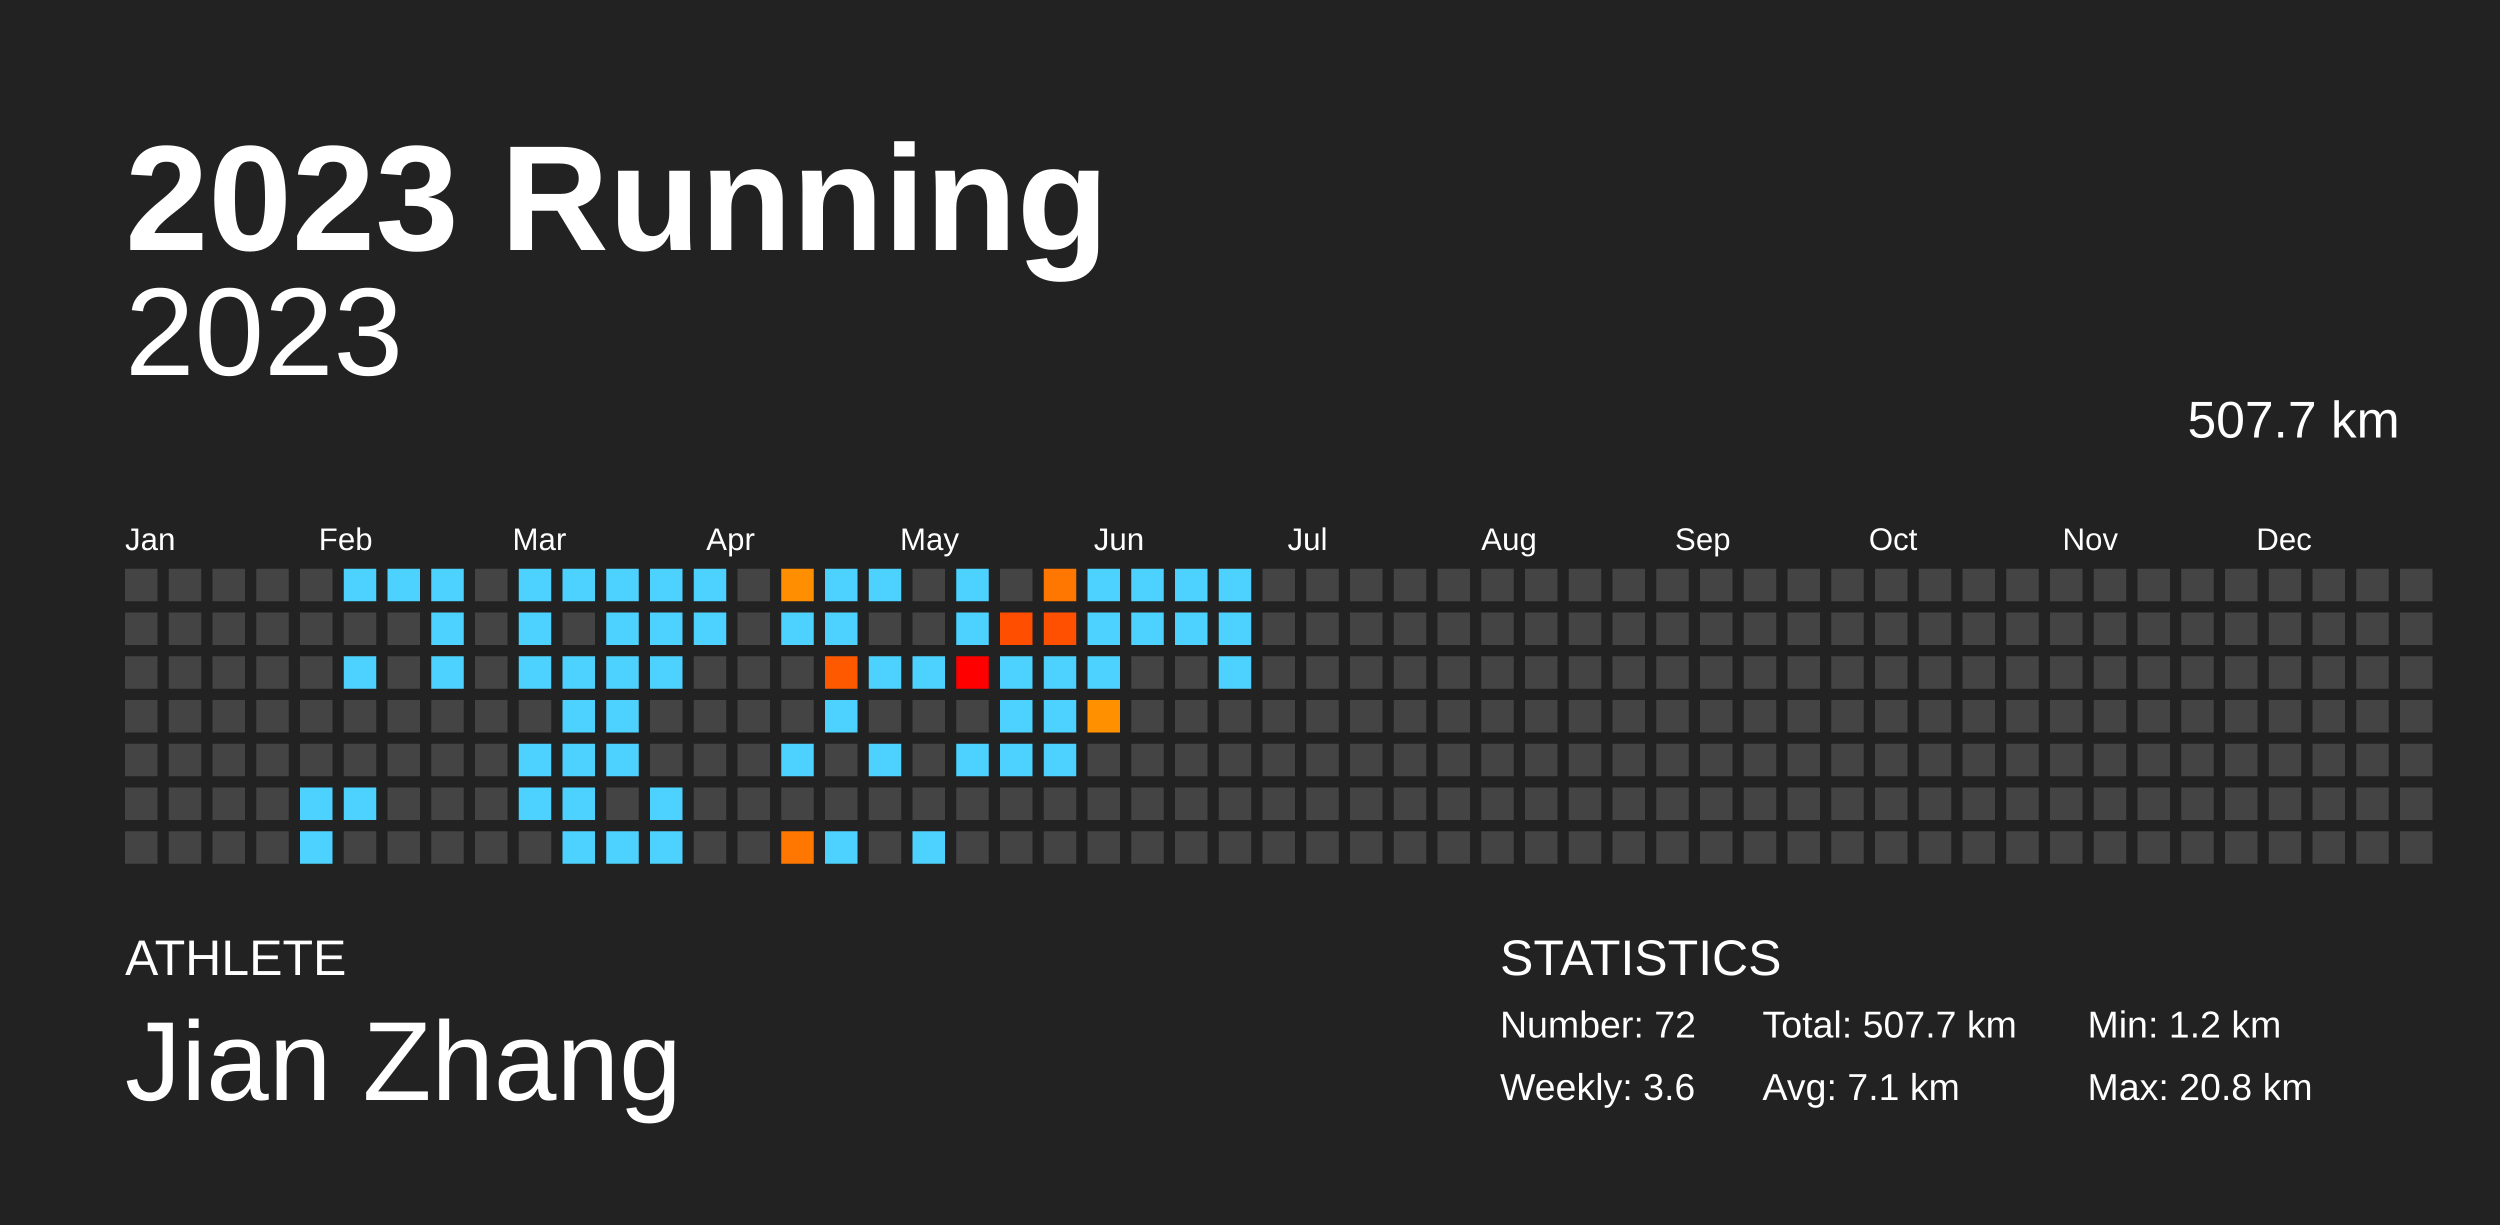
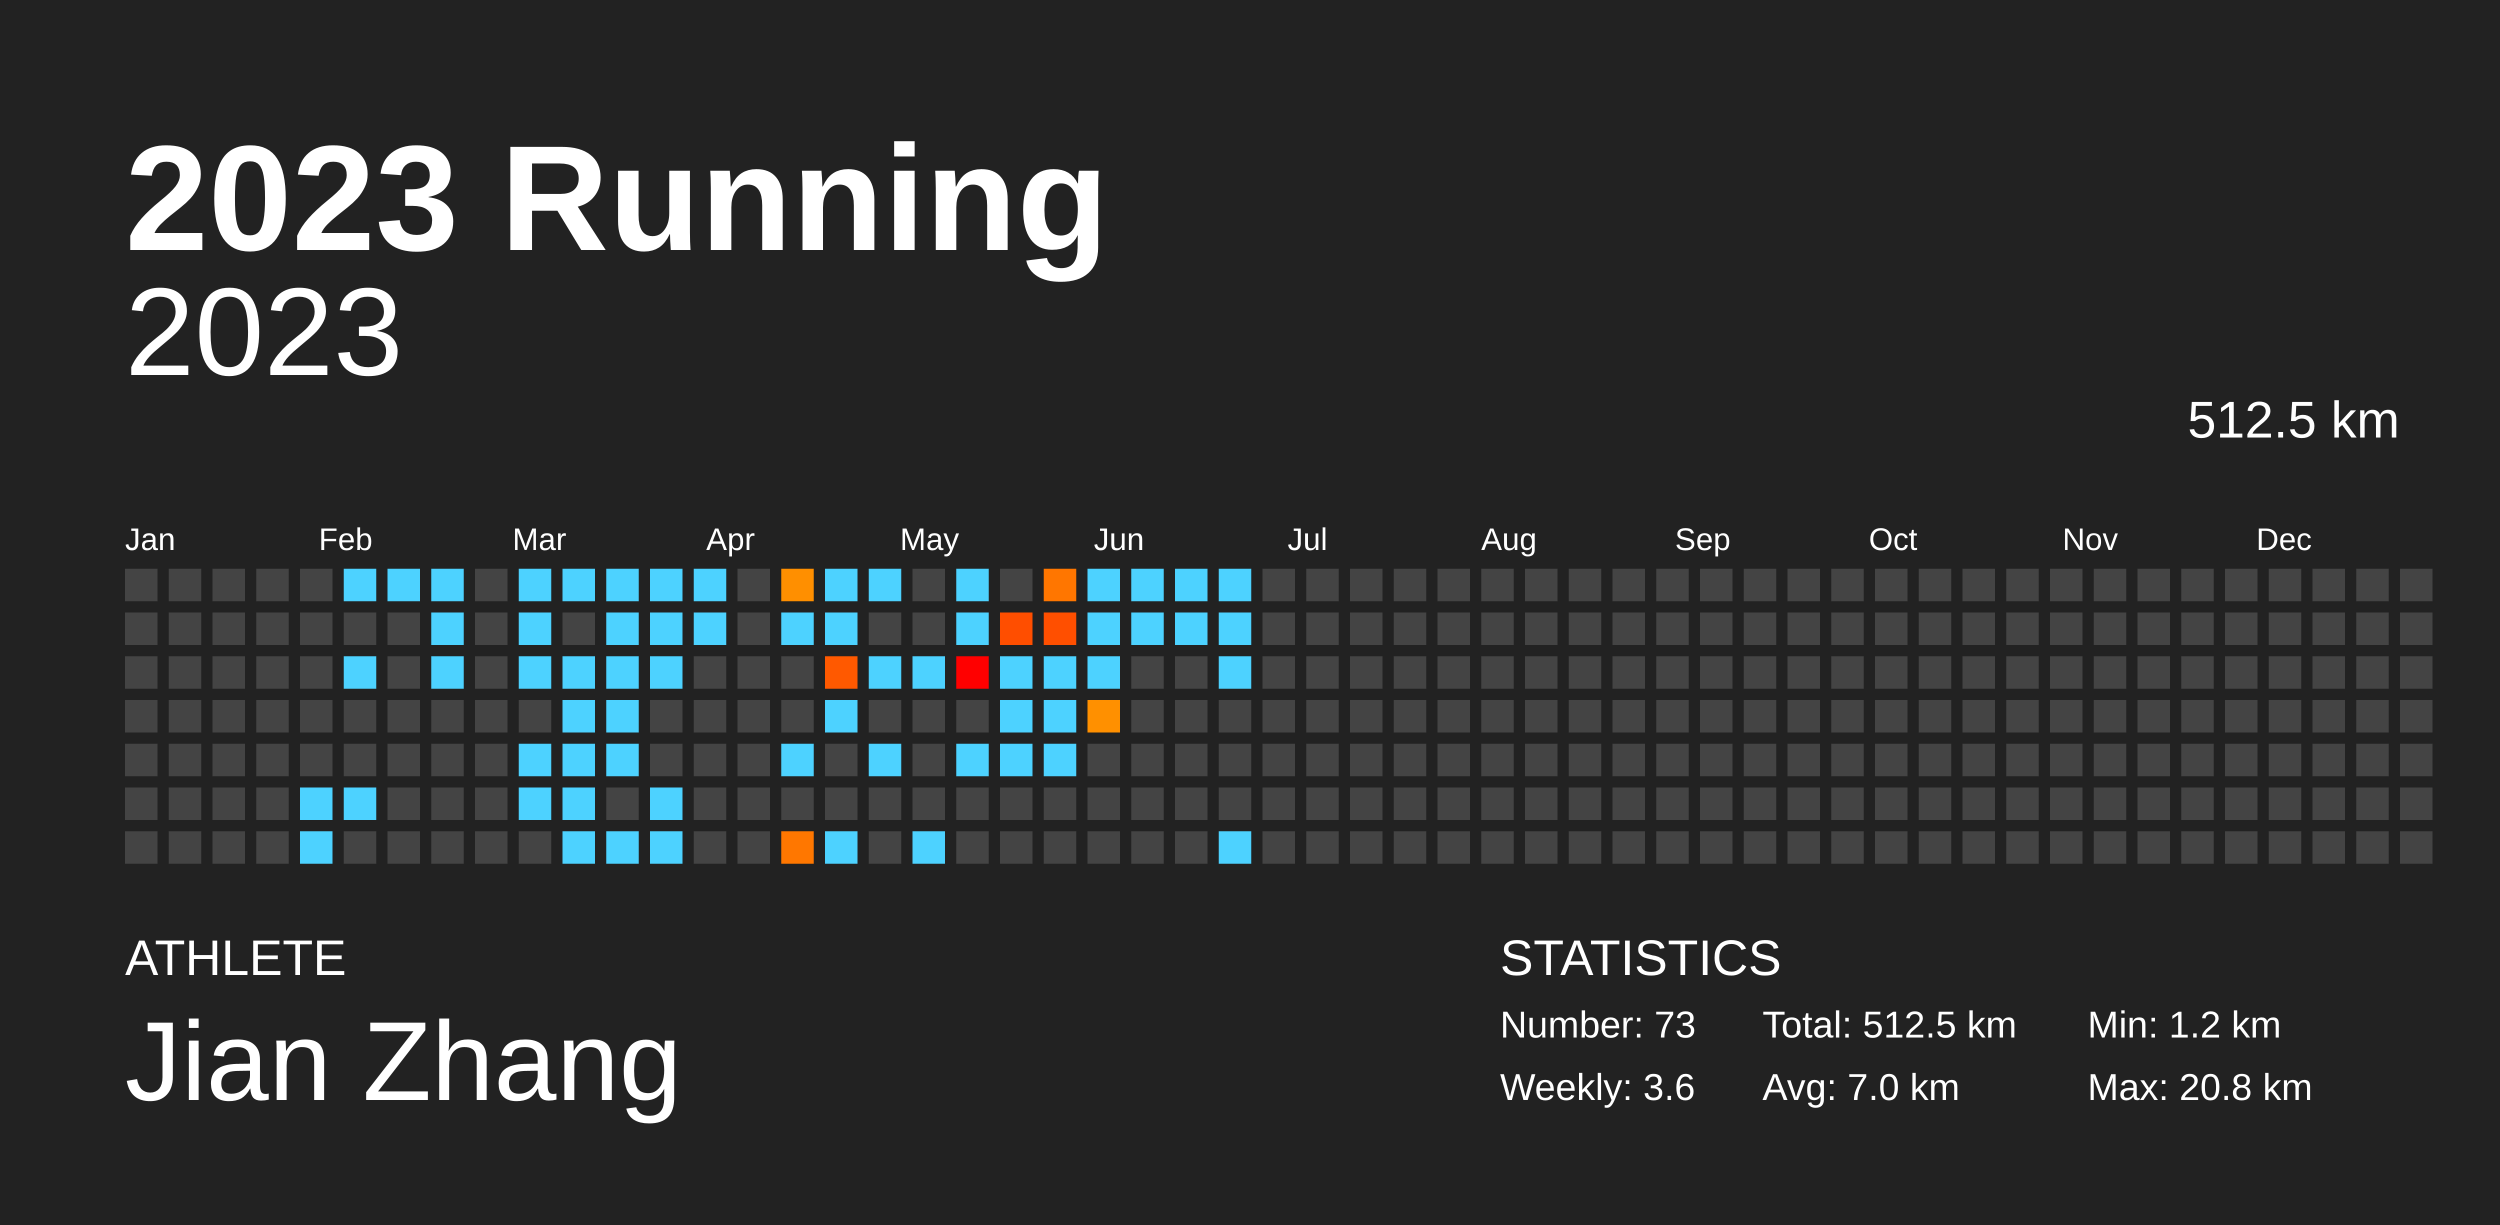
<svg xmlns="http://www.w3.org/2000/svg" baseProfile="full" height="98mm" version="1.1" viewBox="0,0,200,98" width="200mm">
  <defs />
  <rect fill="#222222" height="98" width="200" x="0" y="0" />
  <text fill="#FFFFFF" style="font-size:12px; font-family:Arial; font-weight:bold;" x="10" y="20">2023 Running</text>
  <text fill="#FFFFFF" style="font-size:4px; font-family:Arial" x="10" y="78">ATHLETE</text>
  <text fill="#FFFFFF" style="font-size:9px; font-family:Arial" x="10" y="88">Jian Zhang</text>
  <text fill="#FFFFFF" style="font-size:4px; font-family:Arial" x="120" y="78">STATISTICS</text>
-   <text fill="#FFFFFF" style="font-size:3px; font-family:Arial" x="120" y="83">Number: 72</text>
+   <text fill="#FFFFFF" style="font-size:3px; font-family:Arial" x="120" y="83">Number: 73</text>
  <text fill="#FFFFFF" style="font-size:3px; font-family:Arial" x="120" y="88">Weekly: 3.6</text>
-   <text fill="#FFFFFF" style="font-size:3px; font-family:Arial" x="141" y="83">Total: 507.7 km</text>
-   <text fill="#FFFFFF" style="font-size:3px; font-family:Arial" x="141" y="88">Avg: 7.1 km</text>
+   <text fill="#FFFFFF" style="font-size:3px; font-family:Arial" x="141" y="83">Total: 512.5 km</text>
+   <text fill="#FFFFFF" style="font-size:3px; font-family:Arial" x="141" y="88">Avg: 7.0 km</text>
  <text fill="#FFFFFF" style="font-size:3px; font-family:Arial" x="167" y="83">Min: 1.2 km</text>
  <text fill="#FFFFFF" style="font-size:3px; font-family:Arial" x="167" y="88">Max: 20.8 km</text>
  <text alignment-baseline="hanging" fill="#FFFFFF" style="font-size:10.0px; font-family:Arial;" x="10" y="30">2023</text>
-   <text alignment-baseline="hanging" fill="#FFFFFF" style="font-size:4.125px; font-family:Arial;" x="175" y="35">507.7 km</text>
+   <text alignment-baseline="hanging" fill="#FFFFFF" style="font-size:4.125px; font-family:Arial;" x="175" y="35">512.5 km</text>
  <text fill="#FFFFFF" style="font-size:2.5px; font-family:Arial" x="10.0" y="44">Jan</text>
  <text fill="#FFFFFF" style="font-size:2.5px; font-family:Arial" x="25.5" y="44">Feb</text>
  <text fill="#FFFFFF" style="font-size:2.5px; font-family:Arial" x="41.0" y="44">Mar</text>
  <text fill="#FFFFFF" style="font-size:2.5px; font-family:Arial" x="56.5" y="44">Apr</text>
  <text fill="#FFFFFF" style="font-size:2.5px; font-family:Arial" x="72.0" y="44">May</text>
  <text fill="#FFFFFF" style="font-size:2.5px; font-family:Arial" x="87.5" y="44">Jun</text>
  <text fill="#FFFFFF" style="font-size:2.5px; font-family:Arial" x="103.0" y="44">Jul</text>
  <text fill="#FFFFFF" style="font-size:2.5px; font-family:Arial" x="118.5" y="44">Aug</text>
  <text fill="#FFFFFF" style="font-size:2.5px; font-family:Arial" x="134.0" y="44">Sep</text>
  <text fill="#FFFFFF" style="font-size:2.5px; font-family:Arial" x="149.5" y="44">Oct</text>
  <text fill="#FFFFFF" style="font-size:2.5px; font-family:Arial" x="165.0" y="44">Nov</text>
  <text fill="#FFFFFF" style="font-size:2.5px; font-family:Arial" x="180.5" y="44">Dec</text>
  <rect fill="#444444" height="2.6" width="2.6" x="10.0" y="45.5" />
  <rect fill="#444444" height="2.6" width="2.6" x="10.0" y="49.0" />
  <rect fill="#444444" height="2.6" width="2.6" x="10.0" y="52.5" />
  <rect fill="#444444" height="2.6" width="2.6" x="10.0" y="56.0" />
  <rect fill="#444444" height="2.6" width="2.6" x="10.0" y="59.5" />
  <rect fill="#444444" height="2.6" width="2.6" x="10.0" y="63.0" />
  <rect fill="#444444" height="2.6" width="2.6" x="10.0" y="66.5" />
  <rect fill="#444444" height="2.6" width="2.6" x="13.5" y="45.5" />
  <rect fill="#444444" height="2.6" width="2.6" x="13.5" y="49.0" />
  <rect fill="#444444" height="2.6" width="2.6" x="13.5" y="52.5" />
  <rect fill="#444444" height="2.6" width="2.6" x="13.5" y="56.0" />
  <rect fill="#444444" height="2.6" width="2.6" x="13.5" y="59.5" />
  <rect fill="#444444" height="2.6" width="2.6" x="13.5" y="63.0" />
  <rect fill="#444444" height="2.6" width="2.6" x="13.5" y="66.5" />
  <rect fill="#444444" height="2.6" width="2.6" x="17.0" y="45.5" />
  <rect fill="#444444" height="2.6" width="2.6" x="17.0" y="49.0" />
  <rect fill="#444444" height="2.6" width="2.6" x="17.0" y="52.5" />
  <rect fill="#444444" height="2.6" width="2.6" x="17.0" y="56.0" />
  <rect fill="#444444" height="2.6" width="2.6" x="17.0" y="59.5" />
  <rect fill="#444444" height="2.6" width="2.6" x="17.0" y="63.0" />
  <rect fill="#444444" height="2.6" width="2.6" x="17.0" y="66.5" />
  <rect fill="#444444" height="2.6" width="2.6" x="20.5" y="45.5" />
  <rect fill="#444444" height="2.6" width="2.6" x="20.5" y="49.0" />
  <rect fill="#444444" height="2.6" width="2.6" x="20.5" y="52.5" />
  <rect fill="#444444" height="2.6" width="2.6" x="20.5" y="56.0" />
  <rect fill="#444444" height="2.6" width="2.6" x="20.5" y="59.5" />
  <rect fill="#444444" height="2.6" width="2.6" x="20.5" y="63.0" />
  <rect fill="#444444" height="2.6" width="2.6" x="20.5" y="66.5" />
  <rect fill="#444444" height="2.6" width="2.6" x="24.0" y="45.5" />
  <rect fill="#444444" height="2.6" width="2.6" x="24.0" y="49.0" />
  <rect fill="#444444" height="2.6" width="2.6" x="24.0" y="52.5" />
  <rect fill="#444444" height="2.6" width="2.6" x="24.0" y="56.0" />
  <rect fill="#444444" height="2.6" width="2.6" x="24.0" y="59.5" />
  <rect fill="#4dd2ff" height="2.6" width="2.6" x="24.0" y="63.0" />
  <rect fill="#4dd2ff" height="2.6" width="2.6" x="24.0" y="66.5" />
  <rect fill="#4dd2ff" height="2.6" width="2.6" x="27.5" y="45.5" />
  <rect fill="#444444" height="2.6" width="2.6" x="27.5" y="49.0" />
  <rect fill="#4dd2ff" height="2.6" width="2.6" x="27.5" y="52.5" />
  <rect fill="#444444" height="2.6" width="2.6" x="27.5" y="56.0" />
  <rect fill="#444444" height="2.6" width="2.6" x="27.5" y="59.5" />
  <rect fill="#4dd2ff" height="2.6" width="2.6" x="27.5" y="63.0" />
  <rect fill="#444444" height="2.6" width="2.6" x="27.5" y="66.5" />
  <rect fill="#4dd2ff" height="2.6" width="2.6" x="31.0" y="45.5" />
  <rect fill="#444444" height="2.6" width="2.6" x="31.0" y="49.0" />
  <rect fill="#444444" height="2.6" width="2.6" x="31.0" y="52.5" />
  <rect fill="#444444" height="2.6" width="2.6" x="31.0" y="56.0" />
  <rect fill="#444444" height="2.6" width="2.6" x="31.0" y="59.5" />
  <rect fill="#444444" height="2.6" width="2.6" x="31.0" y="63.0" />
  <rect fill="#444444" height="2.6" width="2.6" x="31.0" y="66.5" />
  <rect fill="#4dd2ff" height="2.6" width="2.6" x="34.5" y="45.5" />
  <rect fill="#4dd2ff" height="2.6" width="2.6" x="34.5" y="49.0" />
  <rect fill="#4dd2ff" height="2.6" width="2.6" x="34.5" y="52.5" />
  <rect fill="#444444" height="2.6" width="2.6" x="34.5" y="56.0" />
  <rect fill="#444444" height="2.6" width="2.6" x="34.5" y="59.5" />
  <rect fill="#444444" height="2.6" width="2.6" x="34.5" y="63.0" />
  <rect fill="#444444" height="2.6" width="2.6" x="34.5" y="66.5" />
  <rect fill="#444444" height="2.6" width="2.6" x="38.0" y="45.5" />
  <rect fill="#444444" height="2.6" width="2.6" x="38.0" y="49.0" />
  <rect fill="#444444" height="2.6" width="2.6" x="38.0" y="52.5" />
  <rect fill="#444444" height="2.6" width="2.6" x="38.0" y="56.0" />
  <rect fill="#444444" height="2.6" width="2.6" x="38.0" y="59.5" />
  <rect fill="#444444" height="2.6" width="2.6" x="38.0" y="63.0" />
  <rect fill="#444444" height="2.6" width="2.6" x="38.0" y="66.5" />
  <rect fill="#4dd2ff" height="2.6" width="2.6" x="41.5" y="45.5" />
  <rect fill="#4dd2ff" height="2.6" width="2.6" x="41.5" y="49.0" />
  <rect fill="#4dd2ff" height="2.6" width="2.6" x="41.5" y="52.5" />
  <rect fill="#444444" height="2.6" width="2.6" x="41.5" y="56.0" />
  <rect fill="#4dd2ff" height="2.6" width="2.6" x="41.5" y="59.5" />
  <rect fill="#4dd2ff" height="2.6" width="2.6" x="41.5" y="63.0" />
  <rect fill="#444444" height="2.6" width="2.6" x="41.5" y="66.5" />
  <rect fill="#4dd2ff" height="2.6" width="2.6" x="45.0" y="45.5" />
  <rect fill="#444444" height="2.6" width="2.6" x="45.0" y="49.0" />
  <rect fill="#4dd2ff" height="2.6" width="2.6" x="45.0" y="52.5" />
  <rect fill="#4dd2ff" height="2.6" width="2.6" x="45.0" y="56.0" />
  <rect fill="#4dd2ff" height="2.6" width="2.6" x="45.0" y="59.5" />
  <rect fill="#4dd2ff" height="2.6" width="2.6" x="45.0" y="63.0" />
  <rect fill="#4dd2ff" height="2.6" width="2.6" x="45.0" y="66.5" />
  <rect fill="#4dd2ff" height="2.6" width="2.6" x="48.5" y="45.5" />
  <rect fill="#4dd2ff" height="2.6" width="2.6" x="48.5" y="49.0" />
  <rect fill="#4dd2ff" height="2.6" width="2.6" x="48.5" y="52.5" />
  <rect fill="#4dd2ff" height="2.6" width="2.6" x="48.5" y="56.0" />
  <rect fill="#4dd2ff" height="2.6" width="2.6" x="48.5" y="59.5" />
  <rect fill="#444444" height="2.6" width="2.6" x="48.5" y="63.0" />
  <rect fill="#4dd2ff" height="2.6" width="2.6" x="48.5" y="66.5" />
  <rect fill="#4dd2ff" height="2.6" width="2.6" x="52.0" y="45.5" />
  <rect fill="#4dd2ff" height="2.6" width="2.6" x="52.0" y="49.0" />
  <rect fill="#4dd2ff" height="2.6" width="2.6" x="52.0" y="52.5" />
  <rect fill="#444444" height="2.6" width="2.6" x="52.0" y="56.0" />
  <rect fill="#444444" height="2.6" width="2.6" x="52.0" y="59.5" />
  <rect fill="#4dd2ff" height="2.6" width="2.6" x="52.0" y="63.0" />
  <rect fill="#4dd2ff" height="2.6" width="2.6" x="52.0" y="66.5" />
  <rect fill="#4dd2ff" height="2.6" width="2.6" x="55.5" y="45.5" />
  <rect fill="#4dd2ff" height="2.6" width="2.6" x="55.5" y="49.0" />
  <rect fill="#444444" height="2.6" width="2.6" x="55.5" y="52.5" />
  <rect fill="#444444" height="2.6" width="2.6" x="55.5" y="56.0" />
  <rect fill="#444444" height="2.6" width="2.6" x="55.5" y="59.5" />
  <rect fill="#444444" height="2.6" width="2.6" x="55.5" y="63.0" />
  <rect fill="#444444" height="2.6" width="2.6" x="55.5" y="66.5" />
  <rect fill="#444444" height="2.6" width="2.6" x="59.0" y="45.5" />
  <rect fill="#444444" height="2.6" width="2.6" x="59.0" y="49.0" />
  <rect fill="#444444" height="2.6" width="2.6" x="59.0" y="52.5" />
  <rect fill="#444444" height="2.6" width="2.6" x="59.0" y="56.0" />
  <rect fill="#444444" height="2.6" width="2.6" x="59.0" y="59.5" />
  <rect fill="#444444" height="2.6" width="2.6" x="59.0" y="63.0" />
  <rect fill="#444444" height="2.6" width="2.6" x="59.0" y="66.5" />
  <rect fill="#ff8f00" height="2.6" width="2.6" x="62.5" y="45.5" />
  <rect fill="#4dd2ff" height="2.6" width="2.6" x="62.5" y="49.0" />
  <rect fill="#444444" height="2.6" width="2.6" x="62.5" y="52.5" />
  <rect fill="#444444" height="2.6" width="2.6" x="62.5" y="56.0" />
  <rect fill="#4dd2ff" height="2.6" width="2.6" x="62.5" y="59.5" />
  <rect fill="#444444" height="2.6" width="2.6" x="62.5" y="63.0" />
  <rect fill="#ff7700" height="2.6" width="2.6" x="62.5" y="66.5" />
  <rect fill="#4dd2ff" height="2.6" width="2.6" x="66.0" y="45.5" />
  <rect fill="#4dd2ff" height="2.6" width="2.6" x="66.0" y="49.0" />
  <rect fill="#ff5900" height="2.6" width="2.6" x="66.0" y="52.5" />
  <rect fill="#4dd2ff" height="2.6" width="2.6" x="66.0" y="56.0" />
  <rect fill="#444444" height="2.6" width="2.6" x="66.0" y="59.5" />
  <rect fill="#444444" height="2.6" width="2.6" x="66.0" y="63.0" />
  <rect fill="#4dd2ff" height="2.6" width="2.6" x="66.0" y="66.5" />
  <rect fill="#4dd2ff" height="2.6" width="2.6" x="69.5" y="45.5" />
  <rect fill="#444444" height="2.6" width="2.6" x="69.5" y="49.0" />
  <rect fill="#4dd2ff" height="2.6" width="2.6" x="69.5" y="52.5" />
  <rect fill="#444444" height="2.6" width="2.6" x="69.5" y="56.0" />
  <rect fill="#4dd2ff" height="2.6" width="2.6" x="69.5" y="59.5" />
  <rect fill="#444444" height="2.6" width="2.6" x="69.5" y="63.0" />
  <rect fill="#444444" height="2.6" width="2.6" x="69.5" y="66.5" />
  <rect fill="#444444" height="2.6" width="2.6" x="73.0" y="45.5" />
  <rect fill="#444444" height="2.6" width="2.6" x="73.0" y="49.0" />
  <rect fill="#4dd2ff" height="2.6" width="2.6" x="73.0" y="52.5" />
  <rect fill="#444444" height="2.6" width="2.6" x="73.0" y="56.0" />
  <rect fill="#444444" height="2.6" width="2.6" x="73.0" y="59.5" />
  <rect fill="#444444" height="2.6" width="2.6" x="73.0" y="63.0" />
  <rect fill="#4dd2ff" height="2.6" width="2.6" x="73.0" y="66.5" />
  <rect fill="#4dd2ff" height="2.6" width="2.6" x="76.5" y="45.5" />
  <rect fill="#4dd2ff" height="2.6" width="2.6" x="76.5" y="49.0" />
  <rect fill="red" height="2.6" width="2.6" x="76.5" y="52.5" />
  <rect fill="#444444" height="2.6" width="2.6" x="76.5" y="56.0" />
  <rect fill="#4dd2ff" height="2.6" width="2.6" x="76.5" y="59.5" />
  <rect fill="#444444" height="2.6" width="2.6" x="76.5" y="63.0" />
  <rect fill="#444444" height="2.6" width="2.6" x="76.5" y="66.5" />
  <rect fill="#444444" height="2.6" width="2.6" x="80.0" y="45.5" />
  <rect fill="#ff4e00" height="2.6" width="2.6" x="80.0" y="49.0" />
  <rect fill="#4dd2ff" height="2.6" width="2.6" x="80.0" y="52.5" />
  <rect fill="#4dd2ff" height="2.6" width="2.6" x="80.0" y="56.0" />
  <rect fill="#4dd2ff" height="2.6" width="2.6" x="80.0" y="59.5" />
  <rect fill="#444444" height="2.6" width="2.6" x="80.0" y="63.0" />
  <rect fill="#444444" height="2.6" width="2.6" x="80.0" y="66.5" />
  <rect fill="#ff7600" height="2.6" width="2.6" x="83.5" y="45.5" />
  <rect fill="#ff4f00" height="2.6" width="2.6" x="83.5" y="49.0" />
  <rect fill="#4dd2ff" height="2.6" width="2.6" x="83.5" y="52.5" />
  <rect fill="#4dd2ff" height="2.6" width="2.6" x="83.5" y="56.0" />
  <rect fill="#4dd2ff" height="2.6" width="2.6" x="83.5" y="59.5" />
  <rect fill="#444444" height="2.6" width="2.6" x="83.5" y="63.0" />
  <rect fill="#444444" height="2.6" width="2.6" x="83.5" y="66.5" />
  <rect fill="#4dd2ff" height="2.6" width="2.6" x="87.0" y="45.5" />
  <rect fill="#4dd2ff" height="2.6" width="2.6" x="87.0" y="49.0" />
  <rect fill="#4dd2ff" height="2.6" width="2.6" x="87.0" y="52.5" />
  <rect fill="#ff9000" height="2.6" width="2.6" x="87.0" y="56.0" />
  <rect fill="#444444" height="2.6" width="2.6" x="87.0" y="59.5" />
  <rect fill="#444444" height="2.6" width="2.6" x="87.0" y="63.0" />
  <rect fill="#444444" height="2.6" width="2.6" x="87.0" y="66.5" />
  <rect fill="#4dd2ff" height="2.6" width="2.6" x="90.5" y="45.5" />
  <rect fill="#4dd2ff" height="2.6" width="2.6" x="90.5" y="49.0" />
  <rect fill="#444444" height="2.6" width="2.6" x="90.5" y="52.5" />
  <rect fill="#444444" height="2.6" width="2.6" x="90.5" y="56.0" />
  <rect fill="#444444" height="2.6" width="2.6" x="90.5" y="59.5" />
  <rect fill="#444444" height="2.6" width="2.6" x="90.5" y="63.0" />
  <rect fill="#444444" height="2.6" width="2.6" x="90.5" y="66.5" />
  <rect fill="#4dd2ff" height="2.6" width="2.6" x="94.0" y="45.5" />
  <rect fill="#4dd2ff" height="2.6" width="2.6" x="94.0" y="49.0" />
  <rect fill="#444444" height="2.6" width="2.6" x="94.0" y="52.5" />
  <rect fill="#444444" height="2.6" width="2.6" x="94.0" y="56.0" />
  <rect fill="#444444" height="2.6" width="2.6" x="94.0" y="59.5" />
  <rect fill="#444444" height="2.6" width="2.6" x="94.0" y="63.0" />
  <rect fill="#444444" height="2.6" width="2.6" x="94.0" y="66.5" />
  <rect fill="#4dd2ff" height="2.6" width="2.6" x="97.5" y="45.5" />
  <rect fill="#4dd2ff" height="2.6" width="2.6" x="97.5" y="49.0" />
  <rect fill="#4dd2ff" height="2.6" width="2.6" x="97.5" y="52.5" />
  <rect fill="#444444" height="2.6" width="2.6" x="97.5" y="56.0" />
  <rect fill="#444444" height="2.6" width="2.6" x="97.5" y="59.5" />
  <rect fill="#444444" height="2.6" width="2.6" x="97.5" y="63.0" />
-   <rect fill="#444444" height="2.6" width="2.6" x="97.5" y="66.5" />
+   <rect fill="#4dd2ff" height="2.6" width="2.6" x="97.5" y="66.5" />
  <rect fill="#444444" height="2.6" width="2.6" x="101.0" y="45.5" />
  <rect fill="#444444" height="2.6" width="2.6" x="101.0" y="49.0" />
  <rect fill="#444444" height="2.6" width="2.6" x="101.0" y="52.5" />
  <rect fill="#444444" height="2.6" width="2.6" x="101.0" y="56.0" />
  <rect fill="#444444" height="2.6" width="2.6" x="101.0" y="59.5" />
  <rect fill="#444444" height="2.6" width="2.6" x="101.0" y="63.0" />
  <rect fill="#444444" height="2.6" width="2.6" x="101.0" y="66.5" />
  <rect fill="#444444" height="2.6" width="2.6" x="104.5" y="45.5" />
  <rect fill="#444444" height="2.6" width="2.6" x="104.5" y="49.0" />
  <rect fill="#444444" height="2.6" width="2.6" x="104.5" y="52.5" />
  <rect fill="#444444" height="2.6" width="2.6" x="104.5" y="56.0" />
  <rect fill="#444444" height="2.6" width="2.6" x="104.5" y="59.5" />
  <rect fill="#444444" height="2.6" width="2.6" x="104.5" y="63.0" />
  <rect fill="#444444" height="2.6" width="2.6" x="104.5" y="66.5" />
  <rect fill="#444444" height="2.6" width="2.6" x="108.0" y="45.5" />
  <rect fill="#444444" height="2.6" width="2.6" x="108.0" y="49.0" />
  <rect fill="#444444" height="2.6" width="2.6" x="108.0" y="52.5" />
  <rect fill="#444444" height="2.6" width="2.6" x="108.0" y="56.0" />
  <rect fill="#444444" height="2.6" width="2.6" x="108.0" y="59.5" />
  <rect fill="#444444" height="2.6" width="2.6" x="108.0" y="63.0" />
  <rect fill="#444444" height="2.6" width="2.6" x="108.0" y="66.5" />
  <rect fill="#444444" height="2.6" width="2.6" x="111.5" y="45.5" />
  <rect fill="#444444" height="2.6" width="2.6" x="111.5" y="49.0" />
  <rect fill="#444444" height="2.6" width="2.6" x="111.5" y="52.5" />
  <rect fill="#444444" height="2.6" width="2.6" x="111.5" y="56.0" />
  <rect fill="#444444" height="2.6" width="2.6" x="111.5" y="59.5" />
  <rect fill="#444444" height="2.6" width="2.6" x="111.5" y="63.0" />
  <rect fill="#444444" height="2.6" width="2.6" x="111.5" y="66.5" />
  <rect fill="#444444" height="2.6" width="2.6" x="115.0" y="45.5" />
  <rect fill="#444444" height="2.6" width="2.6" x="115.0" y="49.0" />
  <rect fill="#444444" height="2.6" width="2.6" x="115.0" y="52.5" />
  <rect fill="#444444" height="2.6" width="2.6" x="115.0" y="56.0" />
  <rect fill="#444444" height="2.6" width="2.6" x="115.0" y="59.5" />
  <rect fill="#444444" height="2.6" width="2.6" x="115.0" y="63.0" />
  <rect fill="#444444" height="2.6" width="2.6" x="115.0" y="66.5" />
  <rect fill="#444444" height="2.6" width="2.6" x="118.5" y="45.5" />
  <rect fill="#444444" height="2.6" width="2.6" x="118.5" y="49.0" />
  <rect fill="#444444" height="2.6" width="2.6" x="118.5" y="52.5" />
  <rect fill="#444444" height="2.6" width="2.6" x="118.5" y="56.0" />
  <rect fill="#444444" height="2.6" width="2.6" x="118.5" y="59.5" />
  <rect fill="#444444" height="2.6" width="2.6" x="118.5" y="63.0" />
  <rect fill="#444444" height="2.6" width="2.6" x="118.5" y="66.5" />
  <rect fill="#444444" height="2.6" width="2.6" x="122.0" y="45.5" />
  <rect fill="#444444" height="2.6" width="2.6" x="122.0" y="49.0" />
  <rect fill="#444444" height="2.6" width="2.6" x="122.0" y="52.5" />
  <rect fill="#444444" height="2.6" width="2.6" x="122.0" y="56.0" />
  <rect fill="#444444" height="2.6" width="2.6" x="122.0" y="59.5" />
  <rect fill="#444444" height="2.6" width="2.6" x="122.0" y="63.0" />
  <rect fill="#444444" height="2.6" width="2.6" x="122.0" y="66.5" />
  <rect fill="#444444" height="2.6" width="2.6" x="125.5" y="45.5" />
  <rect fill="#444444" height="2.6" width="2.6" x="125.5" y="49.0" />
  <rect fill="#444444" height="2.6" width="2.6" x="125.5" y="52.5" />
  <rect fill="#444444" height="2.6" width="2.6" x="125.5" y="56.0" />
  <rect fill="#444444" height="2.6" width="2.6" x="125.5" y="59.5" />
  <rect fill="#444444" height="2.6" width="2.6" x="125.5" y="63.0" />
  <rect fill="#444444" height="2.6" width="2.6" x="125.5" y="66.5" />
  <rect fill="#444444" height="2.6" width="2.6" x="129.0" y="45.5" />
  <rect fill="#444444" height="2.6" width="2.6" x="129.0" y="49.0" />
  <rect fill="#444444" height="2.6" width="2.6" x="129.0" y="52.5" />
  <rect fill="#444444" height="2.6" width="2.6" x="129.0" y="56.0" />
  <rect fill="#444444" height="2.6" width="2.6" x="129.0" y="59.5" />
  <rect fill="#444444" height="2.6" width="2.6" x="129.0" y="63.0" />
  <rect fill="#444444" height="2.6" width="2.6" x="129.0" y="66.5" />
  <rect fill="#444444" height="2.6" width="2.6" x="132.5" y="45.5" />
  <rect fill="#444444" height="2.6" width="2.6" x="132.5" y="49.0" />
  <rect fill="#444444" height="2.6" width="2.6" x="132.5" y="52.5" />
  <rect fill="#444444" height="2.6" width="2.6" x="132.5" y="56.0" />
  <rect fill="#444444" height="2.6" width="2.6" x="132.5" y="59.5" />
  <rect fill="#444444" height="2.6" width="2.6" x="132.5" y="63.0" />
  <rect fill="#444444" height="2.6" width="2.6" x="132.5" y="66.5" />
  <rect fill="#444444" height="2.6" width="2.6" x="136.0" y="45.5" />
  <rect fill="#444444" height="2.6" width="2.6" x="136.0" y="49.0" />
  <rect fill="#444444" height="2.6" width="2.6" x="136.0" y="52.5" />
  <rect fill="#444444" height="2.6" width="2.6" x="136.0" y="56.0" />
  <rect fill="#444444" height="2.6" width="2.6" x="136.0" y="59.5" />
  <rect fill="#444444" height="2.6" width="2.6" x="136.0" y="63.0" />
  <rect fill="#444444" height="2.6" width="2.6" x="136.0" y="66.5" />
  <rect fill="#444444" height="2.6" width="2.6" x="139.5" y="45.5" />
  <rect fill="#444444" height="2.6" width="2.6" x="139.5" y="49.0" />
  <rect fill="#444444" height="2.6" width="2.6" x="139.5" y="52.5" />
  <rect fill="#444444" height="2.6" width="2.6" x="139.5" y="56.0" />
  <rect fill="#444444" height="2.6" width="2.6" x="139.5" y="59.5" />
  <rect fill="#444444" height="2.6" width="2.6" x="139.5" y="63.0" />
  <rect fill="#444444" height="2.6" width="2.6" x="139.5" y="66.5" />
  <rect fill="#444444" height="2.6" width="2.6" x="143.0" y="45.5" />
  <rect fill="#444444" height="2.6" width="2.6" x="143.0" y="49.0" />
  <rect fill="#444444" height="2.6" width="2.6" x="143.0" y="52.5" />
  <rect fill="#444444" height="2.6" width="2.6" x="143.0" y="56.0" />
  <rect fill="#444444" height="2.6" width="2.6" x="143.0" y="59.5" />
  <rect fill="#444444" height="2.6" width="2.6" x="143.0" y="63.0" />
  <rect fill="#444444" height="2.6" width="2.6" x="143.0" y="66.5" />
  <rect fill="#444444" height="2.6" width="2.6" x="146.5" y="45.5" />
  <rect fill="#444444" height="2.6" width="2.6" x="146.5" y="49.0" />
  <rect fill="#444444" height="2.6" width="2.6" x="146.5" y="52.5" />
  <rect fill="#444444" height="2.6" width="2.6" x="146.5" y="56.0" />
  <rect fill="#444444" height="2.6" width="2.6" x="146.5" y="59.5" />
  <rect fill="#444444" height="2.6" width="2.6" x="146.5" y="63.0" />
  <rect fill="#444444" height="2.6" width="2.6" x="146.5" y="66.5" />
  <rect fill="#444444" height="2.6" width="2.6" x="150.0" y="45.5" />
  <rect fill="#444444" height="2.6" width="2.6" x="150.0" y="49.0" />
  <rect fill="#444444" height="2.6" width="2.6" x="150.0" y="52.5" />
  <rect fill="#444444" height="2.6" width="2.6" x="150.0" y="56.0" />
  <rect fill="#444444" height="2.6" width="2.6" x="150.0" y="59.5" />
  <rect fill="#444444" height="2.6" width="2.6" x="150.0" y="63.0" />
  <rect fill="#444444" height="2.6" width="2.6" x="150.0" y="66.5" />
  <rect fill="#444444" height="2.6" width="2.6" x="153.5" y="45.5" />
  <rect fill="#444444" height="2.6" width="2.6" x="153.5" y="49.0" />
  <rect fill="#444444" height="2.6" width="2.6" x="153.5" y="52.5" />
  <rect fill="#444444" height="2.6" width="2.6" x="153.5" y="56.0" />
  <rect fill="#444444" height="2.6" width="2.6" x="153.5" y="59.5" />
  <rect fill="#444444" height="2.6" width="2.6" x="153.5" y="63.0" />
  <rect fill="#444444" height="2.6" width="2.6" x="153.5" y="66.5" />
  <rect fill="#444444" height="2.6" width="2.6" x="157.0" y="45.5" />
  <rect fill="#444444" height="2.6" width="2.6" x="157.0" y="49.0" />
  <rect fill="#444444" height="2.6" width="2.6" x="157.0" y="52.5" />
  <rect fill="#444444" height="2.6" width="2.6" x="157.0" y="56.0" />
  <rect fill="#444444" height="2.6" width="2.6" x="157.0" y="59.5" />
  <rect fill="#444444" height="2.6" width="2.6" x="157.0" y="63.0" />
  <rect fill="#444444" height="2.6" width="2.6" x="157.0" y="66.5" />
  <rect fill="#444444" height="2.6" width="2.6" x="160.5" y="45.5" />
  <rect fill="#444444" height="2.6" width="2.6" x="160.5" y="49.0" />
  <rect fill="#444444" height="2.6" width="2.6" x="160.5" y="52.5" />
  <rect fill="#444444" height="2.6" width="2.6" x="160.5" y="56.0" />
  <rect fill="#444444" height="2.6" width="2.6" x="160.5" y="59.5" />
  <rect fill="#444444" height="2.6" width="2.6" x="160.5" y="63.0" />
  <rect fill="#444444" height="2.6" width="2.6" x="160.5" y="66.5" />
  <rect fill="#444444" height="2.6" width="2.6" x="164.0" y="45.5" />
  <rect fill="#444444" height="2.6" width="2.6" x="164.0" y="49.0" />
  <rect fill="#444444" height="2.6" width="2.6" x="164.0" y="52.5" />
  <rect fill="#444444" height="2.6" width="2.6" x="164.0" y="56.0" />
  <rect fill="#444444" height="2.6" width="2.6" x="164.0" y="59.5" />
  <rect fill="#444444" height="2.6" width="2.6" x="164.0" y="63.0" />
  <rect fill="#444444" height="2.6" width="2.6" x="164.0" y="66.5" />
  <rect fill="#444444" height="2.6" width="2.6" x="167.5" y="45.5" />
  <rect fill="#444444" height="2.6" width="2.6" x="167.5" y="49.0" />
  <rect fill="#444444" height="2.6" width="2.6" x="167.5" y="52.5" />
  <rect fill="#444444" height="2.6" width="2.6" x="167.5" y="56.0" />
  <rect fill="#444444" height="2.6" width="2.6" x="167.5" y="59.5" />
  <rect fill="#444444" height="2.6" width="2.6" x="167.5" y="63.0" />
  <rect fill="#444444" height="2.6" width="2.6" x="167.5" y="66.5" />
  <rect fill="#444444" height="2.6" width="2.6" x="171.0" y="45.5" />
  <rect fill="#444444" height="2.6" width="2.6" x="171.0" y="49.0" />
  <rect fill="#444444" height="2.6" width="2.6" x="171.0" y="52.5" />
  <rect fill="#444444" height="2.6" width="2.6" x="171.0" y="56.0" />
  <rect fill="#444444" height="2.6" width="2.6" x="171.0" y="59.5" />
  <rect fill="#444444" height="2.6" width="2.6" x="171.0" y="63.0" />
  <rect fill="#444444" height="2.6" width="2.6" x="171.0" y="66.5" />
  <rect fill="#444444" height="2.6" width="2.6" x="174.5" y="45.5" />
  <rect fill="#444444" height="2.6" width="2.6" x="174.5" y="49.0" />
  <rect fill="#444444" height="2.6" width="2.6" x="174.5" y="52.5" />
  <rect fill="#444444" height="2.6" width="2.6" x="174.5" y="56.0" />
  <rect fill="#444444" height="2.6" width="2.6" x="174.5" y="59.5" />
  <rect fill="#444444" height="2.6" width="2.6" x="174.5" y="63.0" />
  <rect fill="#444444" height="2.6" width="2.6" x="174.5" y="66.5" />
  <rect fill="#444444" height="2.6" width="2.6" x="178.0" y="45.5" />
  <rect fill="#444444" height="2.6" width="2.6" x="178.0" y="49.0" />
  <rect fill="#444444" height="2.6" width="2.6" x="178.0" y="52.5" />
  <rect fill="#444444" height="2.6" width="2.6" x="178.0" y="56.0" />
  <rect fill="#444444" height="2.6" width="2.6" x="178.0" y="59.5" />
  <rect fill="#444444" height="2.6" width="2.6" x="178.0" y="63.0" />
  <rect fill="#444444" height="2.6" width="2.6" x="178.0" y="66.5" />
  <rect fill="#444444" height="2.6" width="2.6" x="181.5" y="45.5" />
  <rect fill="#444444" height="2.6" width="2.6" x="181.5" y="49.0" />
  <rect fill="#444444" height="2.6" width="2.6" x="181.5" y="52.5" />
  <rect fill="#444444" height="2.6" width="2.6" x="181.5" y="56.0" />
  <rect fill="#444444" height="2.6" width="2.6" x="181.5" y="59.5" />
  <rect fill="#444444" height="2.6" width="2.6" x="181.5" y="63.0" />
  <rect fill="#444444" height="2.6" width="2.6" x="181.5" y="66.5" />
  <rect fill="#444444" height="2.6" width="2.6" x="185.0" y="45.5" />
  <rect fill="#444444" height="2.6" width="2.6" x="185.0" y="49.0" />
  <rect fill="#444444" height="2.6" width="2.6" x="185.0" y="52.5" />
  <rect fill="#444444" height="2.6" width="2.6" x="185.0" y="56.0" />
  <rect fill="#444444" height="2.6" width="2.6" x="185.0" y="59.5" />
  <rect fill="#444444" height="2.6" width="2.6" x="185.0" y="63.0" />
  <rect fill="#444444" height="2.6" width="2.6" x="185.0" y="66.5" />
  <rect fill="#444444" height="2.6" width="2.6" x="188.5" y="45.5" />
  <rect fill="#444444" height="2.6" width="2.6" x="188.5" y="49.0" />
  <rect fill="#444444" height="2.6" width="2.6" x="188.5" y="52.5" />
  <rect fill="#444444" height="2.6" width="2.6" x="188.5" y="56.0" />
  <rect fill="#444444" height="2.6" width="2.6" x="188.5" y="59.5" />
  <rect fill="#444444" height="2.6" width="2.6" x="188.5" y="63.0" />
  <rect fill="#444444" height="2.6" width="2.6" x="188.5" y="66.5" />
  <rect fill="#444444" height="2.6" width="2.6" x="192.0" y="45.5" />
  <rect fill="#444444" height="2.6" width="2.6" x="192.0" y="49.0" />
  <rect fill="#444444" height="2.6" width="2.6" x="192.0" y="52.5" />
  <rect fill="#444444" height="2.6" width="2.6" x="192.0" y="56.0" />
  <rect fill="#444444" height="2.6" width="2.6" x="192.0" y="59.5" />
  <rect fill="#444444" height="2.6" width="2.6" x="192.0" y="63.0" />
  <rect fill="#444444" height="2.6" width="2.6" x="192.0" y="66.5" />
</svg>
